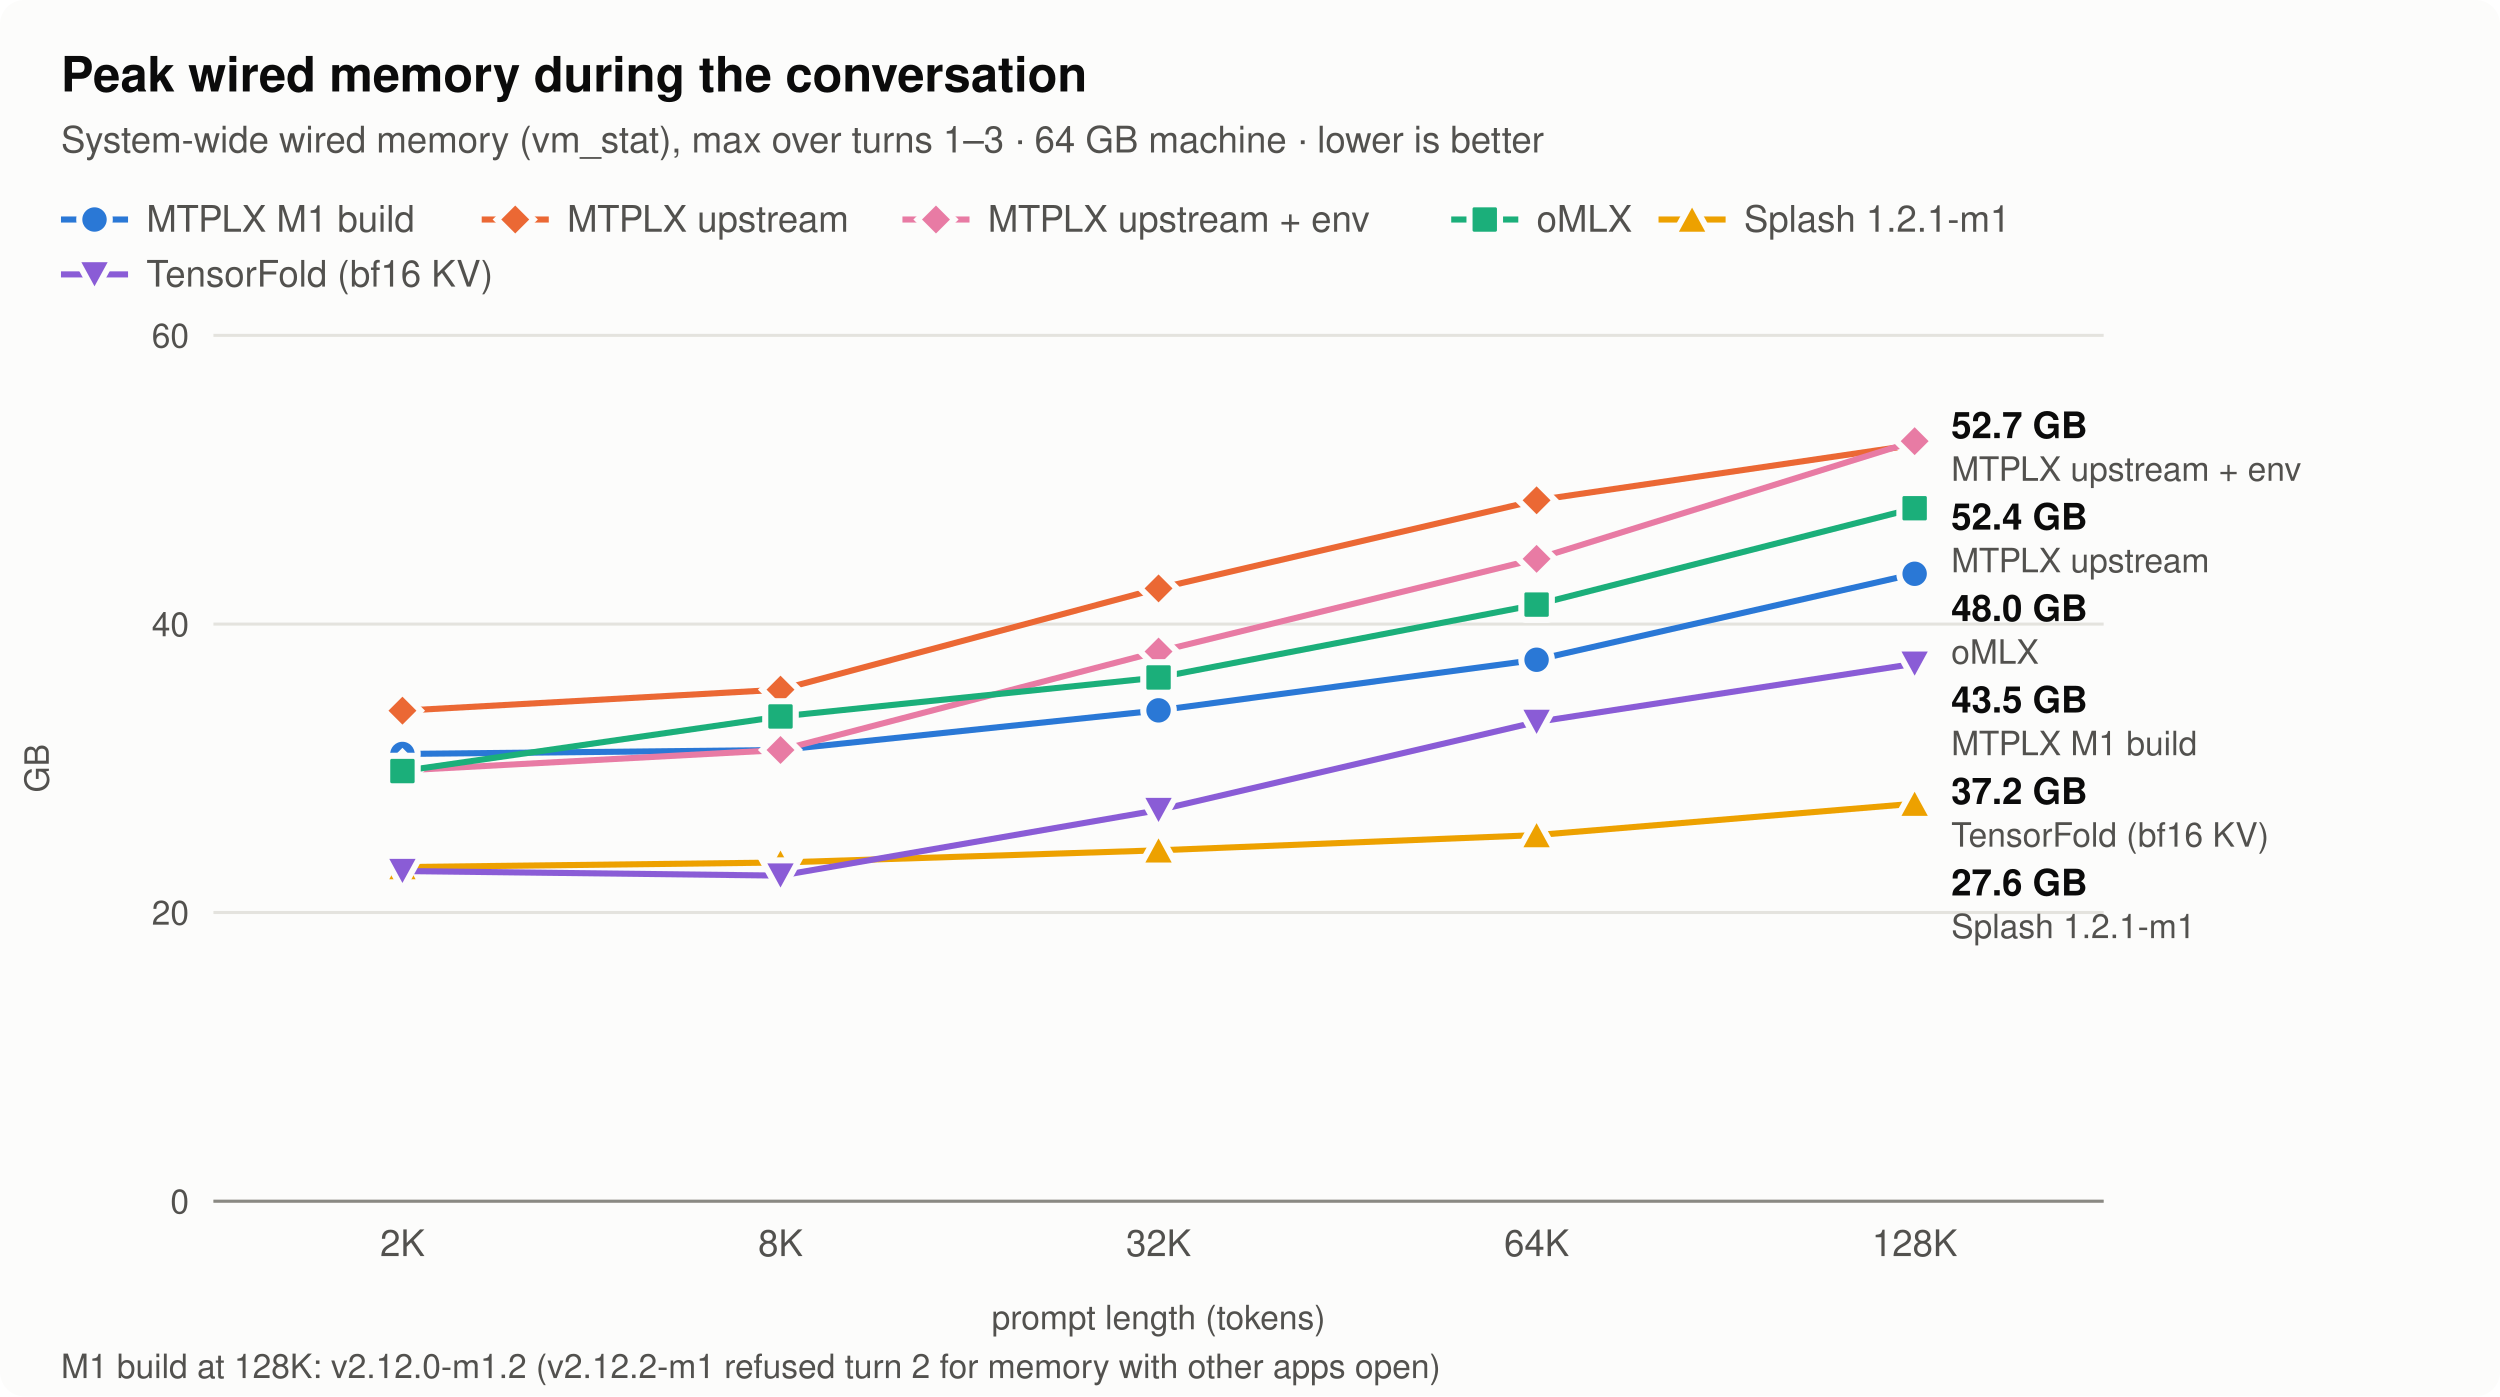
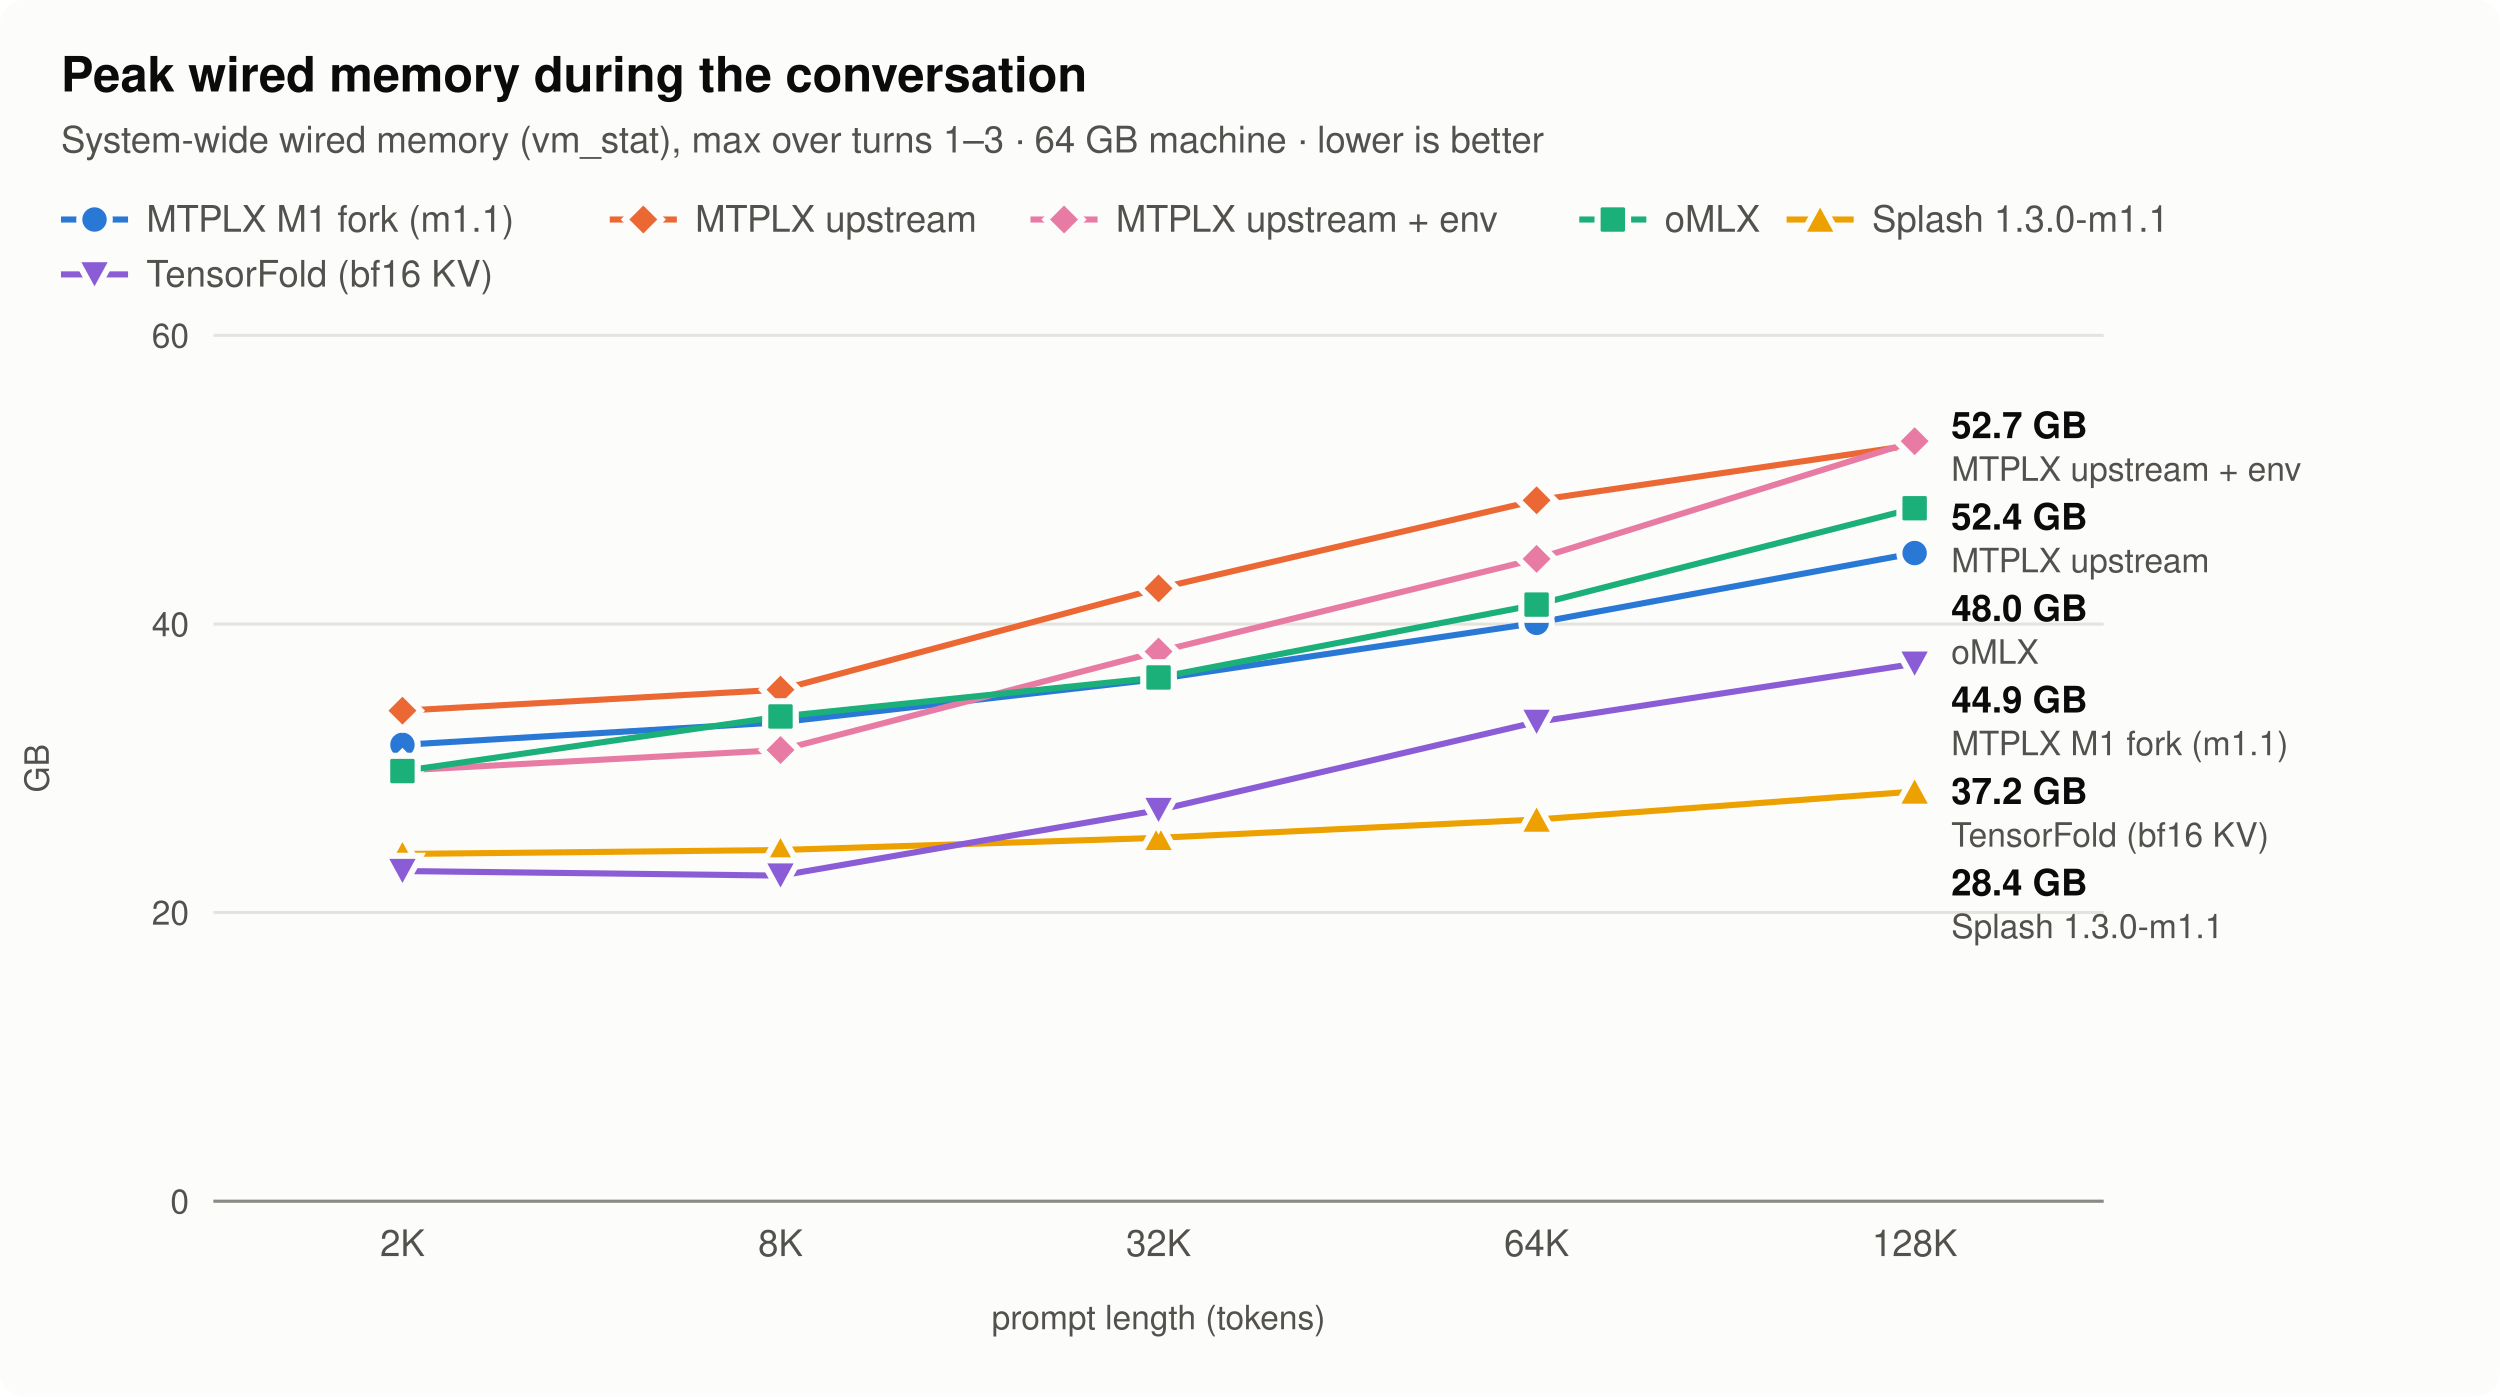
<svg xmlns="http://www.w3.org/2000/svg" viewBox="0 0 820 458" width="820" height="458" role="img" aria-label="Peak wired memory during the conversation" font-family="-apple-system,BlinkMacSystemFont,Segoe UI,Helvetica,Arial,sans-serif">
  <rect width="820" height="458" rx="8" fill="#fcfcfb" />
  <text x="20" y="30" fill="#0b0b0b" font-size="16" font-weight="600">Peak wired memory during the conversation</text>
  <text x="20" y="50" fill="#52514e" font-size="12">System-wide wired memory (vm_stat), max over turns 1–3 · 64 GB machine · lower is better</text>
  <line x1="20" x2="42" y1="72" y2="72" stroke="#2a78d6" stroke-width="2" />
  <circle cx="31" cy="72" r="5" fill="#2a78d6" stroke="#fcfcfb" stroke-width="2" />
-   <text x="48" y="76" fill="#52514e" font-size="12">MTPLX M1 build</text>
-   <line x1="158" x2="180" y1="72" y2="72" stroke="#eb6834" stroke-width="2" />
-   <path d="M169 66L175 72L169 78L163 72Z" fill="#eb6834" stroke="#fcfcfb" stroke-width="2" />
-   <text x="186" y="76" fill="#52514e" font-size="12">MTPLX upstream</text>
-   <line x1="296" x2="318" y1="72" y2="72" stroke="#e87ba4" stroke-width="2" />
-   <path d="M307 66L313 72L307 78L301 72Z" fill="#e87ba4" stroke="#fcfcfb" stroke-width="2" />
-   <text x="324" y="76" fill="#52514e" font-size="12">MTPLX upstream + env</text>
-   <line x1="476" x2="498" y1="72" y2="72" stroke="#1baf7a" stroke-width="2" />
-   <rect x="482" y="67" width="10" height="10" rx="1.5" fill="#1baf7a" stroke="#fcfcfb" stroke-width="2" />
-   <text x="504" y="76" fill="#52514e" font-size="12">oMLX</text>
-   <line x1="544" x2="566" y1="72" y2="72" stroke="#eda100" stroke-width="2" />
-   <path d="M555 66L561 77L549 77Z" fill="#eda100" stroke="#fcfcfb" stroke-width="2" />
-   <text x="572" y="76" fill="#52514e" font-size="12">Splash 1.2.1-m1</text>
+   <text x="48" y="76" fill="#52514e" font-size="12">MTPLX M1 fork (m1.1)</text>
+   <line x1="200" x2="222" y1="72" y2="72" stroke="#eb6834" stroke-width="2" />
+   <path d="M211 66L217 72L211 78L205 72Z" fill="#eb6834" stroke="#fcfcfb" stroke-width="2" />
+   <text x="228" y="76" fill="#52514e" font-size="12">MTPLX upstream</text>
+   <line x1="338" x2="360" y1="72" y2="72" stroke="#e87ba4" stroke-width="2" />
+   <path d="M349 66L355 72L349 78L343 72Z" fill="#e87ba4" stroke="#fcfcfb" stroke-width="2" />
+   <text x="366" y="76" fill="#52514e" font-size="12">MTPLX upstream + env</text>
+   <line x1="518" x2="540" y1="72" y2="72" stroke="#1baf7a" stroke-width="2" />
+   <rect x="524" y="67" width="10" height="10" rx="1.5" fill="#1baf7a" stroke="#fcfcfb" stroke-width="2" />
+   <text x="546" y="76" fill="#52514e" font-size="12">oMLX</text>
+   <line x1="586" x2="608" y1="72" y2="72" stroke="#eda100" stroke-width="2" />
+   <path d="M597 66L603 77L591 77Z" fill="#eda100" stroke="#fcfcfb" stroke-width="2" />
+   <text x="614" y="76" fill="#52514e" font-size="12">Splash 1.3.0-m1.1</text>
  <line x1="20" x2="42" y1="90" y2="90" stroke="#8a5cd6" stroke-width="2" />
  <path d="M31 96L37 85L25 85Z" fill="#8a5cd6" stroke="#fcfcfb" stroke-width="2" />
  <text x="48" y="94" fill="#52514e" font-size="12">TensorFold (bf16 KV)</text>
  <line x1="70" x2="690" y1="394.0" y2="394.0" stroke="#e4e3de" />
  <text x="62" y="398.0" fill="#52514e" font-size="11" text-anchor="end">0</text>
  <line x1="70" x2="690" y1="299.3" y2="299.3" stroke="#e4e3de" />
  <text x="62" y="303.3" fill="#52514e" font-size="11" text-anchor="end">20</text>
  <line x1="70" x2="690" y1="204.7" y2="204.7" stroke="#e4e3de" />
  <text x="62" y="208.7" fill="#52514e" font-size="11" text-anchor="end">40</text>
  <line x1="70" x2="690" y1="110.0" y2="110.0" stroke="#e4e3de" />
  <text x="62" y="114.0" fill="#52514e" font-size="11" text-anchor="end">60</text>
  <line x1="70" x2="690" y1="394" y2="394" stroke="#8a8983" />
  <text x="132.0" y="412" fill="#52514e" font-size="12" text-anchor="middle">2K</text>
  <text x="256.0" y="412" fill="#52514e" font-size="12" text-anchor="middle">8K</text>
  <text x="380.0" y="412" fill="#52514e" font-size="12" text-anchor="middle">32K</text>
  <text x="504.0" y="412" fill="#52514e" font-size="12" text-anchor="middle">64K</text>
  <text x="628.0" y="412" fill="#52514e" font-size="12" text-anchor="middle">128K</text>
  <text x="380.0" y="436" fill="#52514e" font-size="11" text-anchor="middle">prompt length (tokens)</text>
  <text x="16" y="252.0" fill="#52514e" font-size="11" text-anchor="middle" transform="rotate(-90 16 252.0)">GB</text>
-   <polyline points="132.0,247.3 256.0,246.0 380.0,233.0 504.0,216.4 628.0,188.2" fill="none" stroke="#2a78d6" stroke-width="2" stroke-linejoin="round" />
-   <circle cx="132.0" cy="247.3" r="5" fill="#2a78d6" stroke="#fcfcfb" stroke-width="2" />
-   <circle cx="256.0" cy="246.0" r="5" fill="#2a78d6" stroke="#fcfcfb" stroke-width="2" />
-   <circle cx="380.0" cy="233.0" r="5" fill="#2a78d6" stroke="#fcfcfb" stroke-width="2" />
-   <circle cx="504.0" cy="216.4" r="5" fill="#2a78d6" stroke="#fcfcfb" stroke-width="2" />
-   <circle cx="628.0" cy="188.2" r="5" fill="#2a78d6" stroke="#fcfcfb" stroke-width="2" />
+   <polyline points="132.0,244.3 256.0,236.9 380.0,222.7 504.0,204.3 628.0,181.4" fill="none" stroke="#2a78d6" stroke-width="2" stroke-linejoin="round" />
+   <circle cx="132.0" cy="244.3" r="5" fill="#2a78d6" stroke="#fcfcfb" stroke-width="2" />
+   <circle cx="256.0" cy="236.9" r="5" fill="#2a78d6" stroke="#fcfcfb" stroke-width="2" />
+   <circle cx="380.0" cy="222.7" r="5" fill="#2a78d6" stroke="#fcfcfb" stroke-width="2" />
+   <circle cx="504.0" cy="204.3" r="5" fill="#2a78d6" stroke="#fcfcfb" stroke-width="2" />
+   <circle cx="628.0" cy="181.4" r="5" fill="#2a78d6" stroke="#fcfcfb" stroke-width="2" />
  <polyline points="132.0,233.1 256.0,226.2 380.0,193.0 504.0,164.1 628.0,145.9" fill="none" stroke="#eb6834" stroke-width="2" stroke-linejoin="round" />
  <path d="M132.0 227.1L138.0 233.1L132.0 239.1L126.0 233.1Z" fill="#eb6834" stroke="#fcfcfb" stroke-width="2" />
  <path d="M256.0 220.2L262.0 226.2L256.0 232.2L250.0 226.2Z" fill="#eb6834" stroke="#fcfcfb" stroke-width="2" />
  <path d="M380.0 187.0L386.0 193.0L380.0 199.0L374.0 193.0Z" fill="#eb6834" stroke="#fcfcfb" stroke-width="2" />
  <path d="M504.0 158.1L510.0 164.1L504.0 170.1L498.0 164.1Z" fill="#eb6834" stroke="#fcfcfb" stroke-width="2" />
  <path d="M628.0 139.9L634.0 145.9L628.0 151.9L622.0 145.9Z" fill="#eb6834" stroke="#fcfcfb" stroke-width="2" />
  <polyline points="132.0,252.7 256.0,246.0 380.0,213.7 504.0,183.3 628.0,144.7" fill="none" stroke="#e87ba4" stroke-width="2" stroke-linejoin="round" />
  <path d="M132.0 246.7L138.0 252.7L132.0 258.7L126.0 252.7Z" fill="#e87ba4" stroke="#fcfcfb" stroke-width="2" />
  <path d="M256.0 240.0L262.0 246.0L256.0 252.0L250.0 246.0Z" fill="#e87ba4" stroke="#fcfcfb" stroke-width="2" />
  <path d="M380.0 207.7L386.0 213.7L380.0 219.7L374.0 213.7Z" fill="#e87ba4" stroke="#fcfcfb" stroke-width="2" />
  <path d="M504.0 177.3L510.0 183.3L504.0 189.3L498.0 183.3Z" fill="#e87ba4" stroke="#fcfcfb" stroke-width="2" />
  <path d="M628.0 138.7L634.0 144.7L628.0 150.7L622.0 144.7Z" fill="#e87ba4" stroke="#fcfcfb" stroke-width="2" />
  <polyline points="132.0,252.9 256.0,235.0 380.0,222.2 504.0,198.3 628.0,166.7" fill="none" stroke="#1baf7a" stroke-width="2" stroke-linejoin="round" />
  <rect x="127.0" y="247.9" width="10" height="10" rx="1.5" fill="#1baf7a" stroke="#fcfcfb" stroke-width="2" />
  <rect x="251.0" y="230.0" width="10" height="10" rx="1.5" fill="#1baf7a" stroke="#fcfcfb" stroke-width="2" />
  <rect x="375.0" y="217.2" width="10" height="10" rx="1.5" fill="#1baf7a" stroke="#fcfcfb" stroke-width="2" />
  <rect x="499.0" y="193.3" width="10" height="10" rx="1.5" fill="#1baf7a" stroke="#fcfcfb" stroke-width="2" />
  <rect x="623.0" y="161.7" width="10" height="10" rx="1.5" fill="#1baf7a" stroke="#fcfcfb" stroke-width="2" />
-   <polyline points="132.0,284.4 256.0,282.9 380.0,278.9 504.0,273.9 628.0,263.6" fill="none" stroke="#eda100" stroke-width="2" stroke-linejoin="round" />
-   <path d="M132.0 278.4L138.0 289.4L126.0 289.4Z" fill="#eda100" stroke="#fcfcfb" stroke-width="2" />
-   <path d="M256.0 276.9L262.0 287.9L250.0 287.9Z" fill="#eda100" stroke="#fcfcfb" stroke-width="2" />
-   <path d="M380.0 272.9L386.0 283.9L374.0 283.9Z" fill="#eda100" stroke="#fcfcfb" stroke-width="2" />
-   <path d="M504.0 267.9L510.0 278.9L498.0 278.9Z" fill="#eda100" stroke="#fcfcfb" stroke-width="2" />
-   <path d="M628.0 257.6L634.0 268.6L622.0 268.6Z" fill="#eda100" stroke="#fcfcfb" stroke-width="2" />
+   <polyline points="132.0,280.1 256.0,278.8 380.0,274.8 504.0,268.8 628.0,259.6" fill="none" stroke="#eda100" stroke-width="2" stroke-linejoin="round" />
+   <path d="M132.0 274.1L138.0 285.1L126.0 285.1Z" fill="#eda100" stroke="#fcfcfb" stroke-width="2" />
+   <path d="M256.0 272.8L262.0 283.8L250.0 283.8Z" fill="#eda100" stroke="#fcfcfb" stroke-width="2" />
+   <path d="M380.0 268.8L386.0 279.8L374.0 279.8Z" fill="#eda100" stroke="#fcfcfb" stroke-width="2" />
+   <path d="M504.0 262.8L510.0 273.8L498.0 273.8Z" fill="#eda100" stroke="#fcfcfb" stroke-width="2" />
+   <path d="M628.0 253.6L634.0 264.6L622.0 264.6Z" fill="#eda100" stroke="#fcfcfb" stroke-width="2" />
  <polyline points="132.0,285.7 256.0,287.2 380.0,265.7 504.0,236.8 628.0,217.7" fill="none" stroke="#8a5cd6" stroke-width="2" stroke-linejoin="round" />
  <path d="M132.0 291.7L138.0 280.7L126.0 280.7Z" fill="#8a5cd6" stroke="#fcfcfb" stroke-width="2" />
  <path d="M256.0 293.2L262.0 282.2L250.0 282.2Z" fill="#8a5cd6" stroke="#fcfcfb" stroke-width="2" />
  <path d="M380.0 271.7L386.0 260.7L374.0 260.7Z" fill="#8a5cd6" stroke="#fcfcfb" stroke-width="2" />
  <path d="M504.0 242.8L510.0 231.8L498.0 231.8Z" fill="#8a5cd6" stroke="#fcfcfb" stroke-width="2" />
  <path d="M628.0 223.7L634.0 212.7L622.0 212.7Z" fill="#8a5cd6" stroke="#fcfcfb" stroke-width="2" />
  <text x="640.0" y="143.7" fill="#0b0b0b" font-size="12" font-weight="600">52.7 GB</text>
  <text x="640.0" y="157.7" fill="#52514e" font-size="11">MTPLX upstream + env</text>
  <text x="640.0" y="173.7" fill="#0b0b0b" font-size="12" font-weight="600">52.4 GB</text>
  <text x="640.0" y="187.7" fill="#52514e" font-size="11">MTPLX upstream</text>
  <text x="640.0" y="203.7" fill="#0b0b0b" font-size="12" font-weight="600">48.0 GB</text>
  <text x="640.0" y="217.7" fill="#52514e" font-size="11">oMLX</text>
-   <text x="640.0" y="233.7" fill="#0b0b0b" font-size="12" font-weight="600">43.5 GB</text>
-   <text x="640.0" y="247.7" fill="#52514e" font-size="11">MTPLX M1 build</text>
+   <text x="640.0" y="233.7" fill="#0b0b0b" font-size="12" font-weight="600">44.9 GB</text>
+   <text x="640.0" y="247.7" fill="#52514e" font-size="11">MTPLX M1 fork (m1.1)</text>
  <text x="640.0" y="263.7" fill="#0b0b0b" font-size="12" font-weight="600">37.2 GB</text>
  <text x="640.0" y="277.7" fill="#52514e" font-size="11">TensorFold (bf16 KV)</text>
-   <text x="640.0" y="293.7" fill="#0b0b0b" font-size="12" font-weight="600">27.6 GB</text>
-   <text x="640.0" y="307.7" fill="#52514e" font-size="11">Splash 1.2.1-m1</text>
-   <text x="20" y="452" fill="#52514e" font-size="11">M1 build at 128K: v2.12.0-m1.2 (v2.12.2-m1 refused turn 2 for memory with other apps open)</text>
+   <text x="640.0" y="293.7" fill="#0b0b0b" font-size="12" font-weight="600">28.4 GB</text>
+   <text x="640.0" y="307.7" fill="#52514e" font-size="11">Splash 1.3.0-m1.1</text>
</svg>
